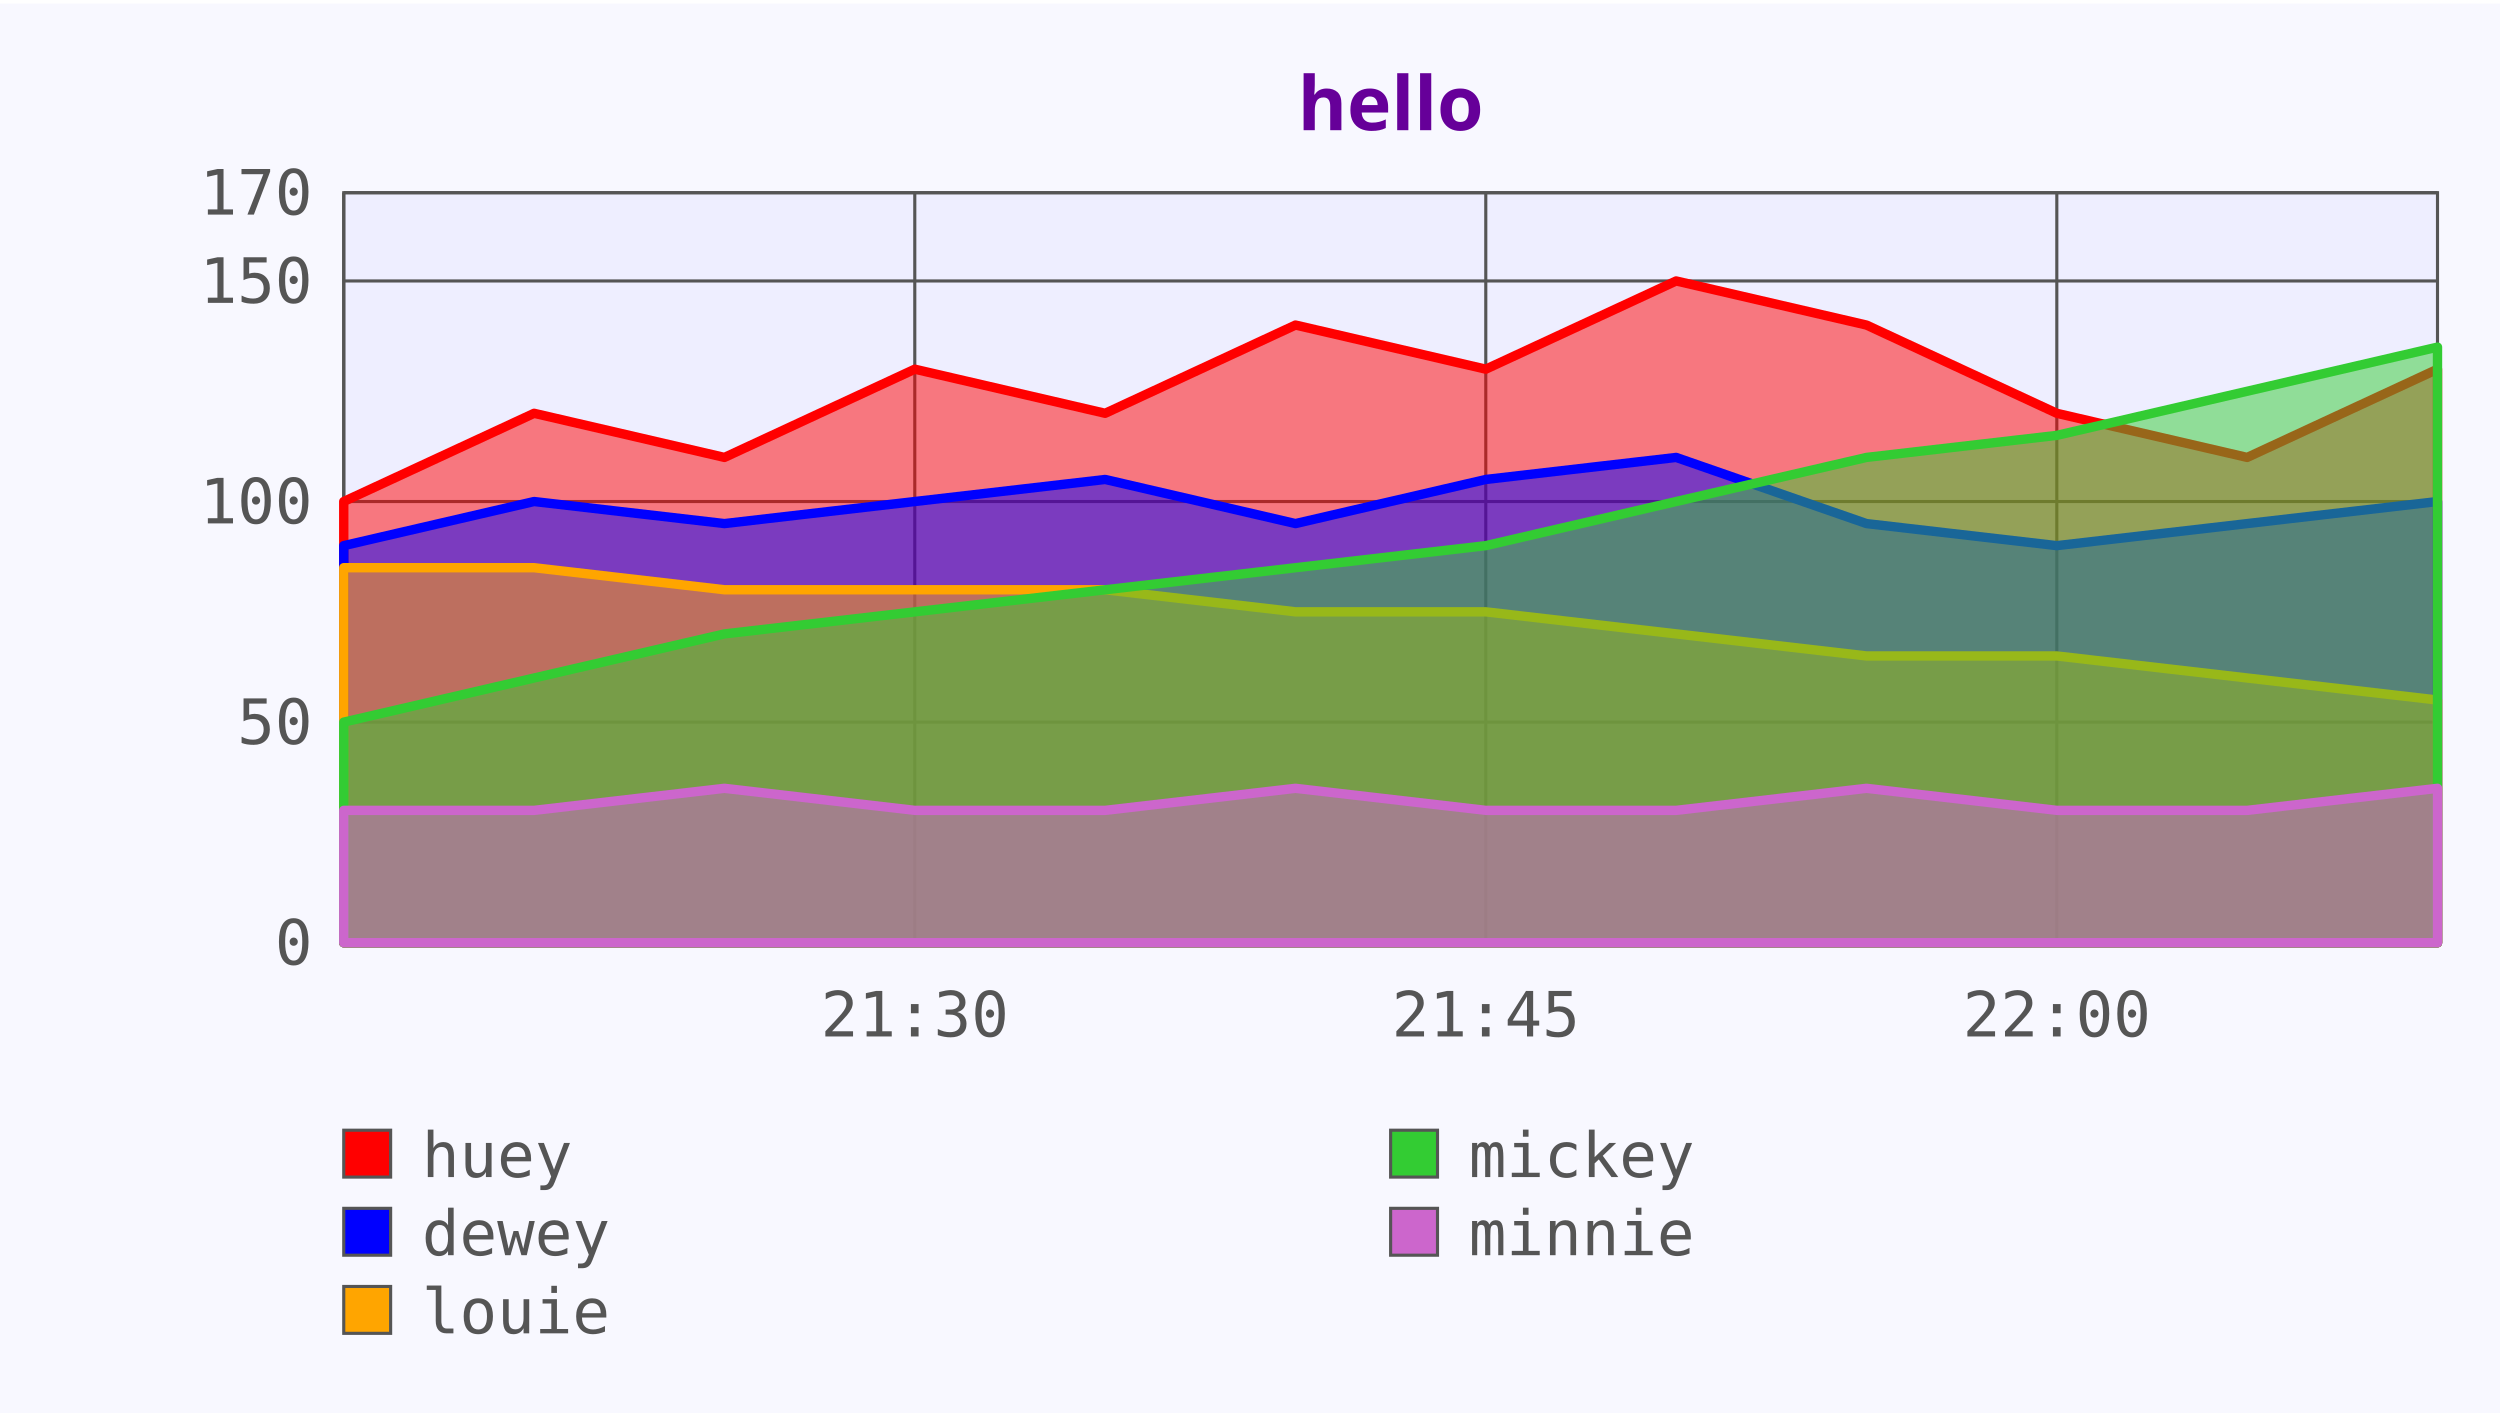
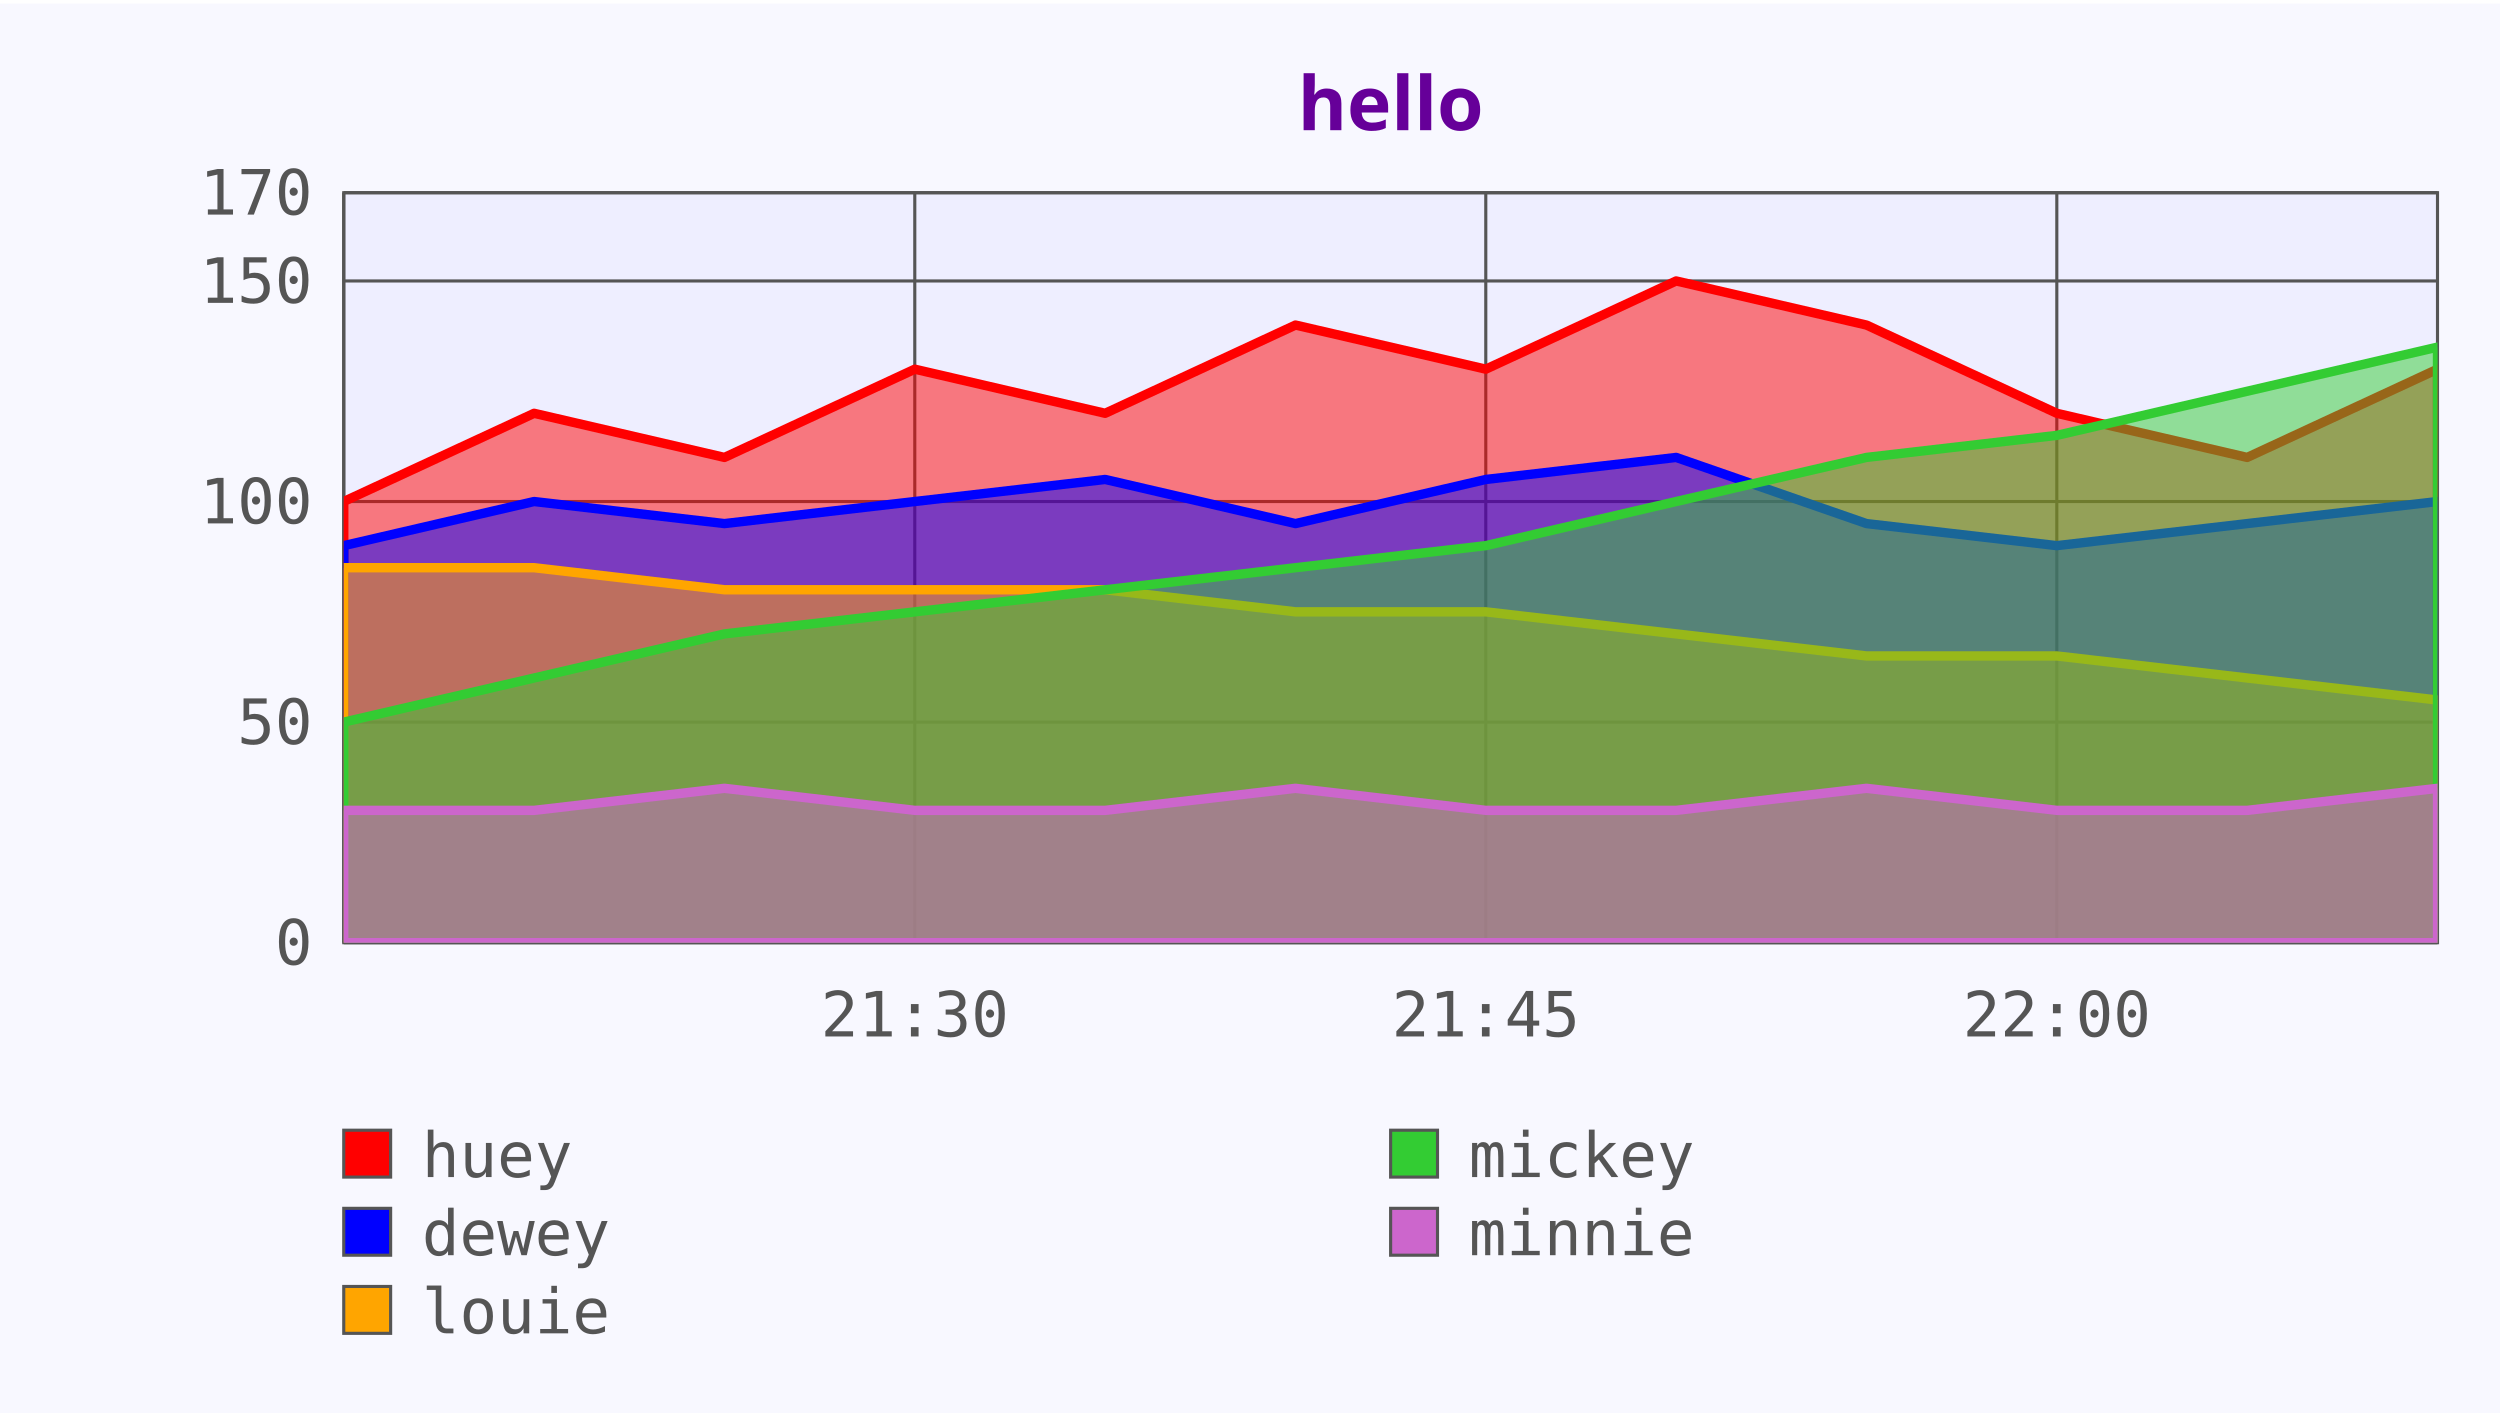
<svg xmlns="http://www.w3.org/2000/svg" width="120mm" height="68mm" viewBox="0 0 800 450" version="1.1">
+   <defs>
+     <clipPath id="clip-graph-box">
+       <rect x="110" y="60" width="670" height="240" />
+     </clipPath>
+     <clipPath id="clip0">
+       <rect x="135" y="355" width="290" height="25" />
+     </clipPath>
+     <clipPath id="clip1">
+       <rect x="135" y="380" width="290" height="25" />
+     </clipPath>
+     <clipPath id="clip2">
+       <rect x="135" y="405" width="290" height="25" />
+     </clipPath>
+     <clipPath id="clip3">
+       <rect x="470" y="355" width="290" height="25" />
+     </clipPath>
+     <clipPath id="clip4">
+       <rect x="470" y="380" width="290" height="25" />
+     </clipPath>
+   </defs>
  <rect x="0" y="0" width="800" height="450" stroke="#f8f8ff" fill="#f8f8ff" />
  <rect x="110" y="60" width="670" height="240" stroke="#555555" stroke-width="1" fill="#eeeeff" />
  <text x="445" y="40" font-family="sans-serif" font-size="24" font-weight="bold" fill="#660099" text-anchor="middle">hello</text>
  <text x="100" y="307" font-family="monospace" font-size="20" fill="#555555" text-anchor="end">0</text>
  <text x="100" y="67" font-family="monospace" font-size="20" fill="#555555" text-anchor="end">170</text>
  <text x="100" y="236.41" font-family="monospace" font-size="20" fill="#555555" text-anchor="end">50</text>
  <text x="100" y="165.82" font-family="monospace" font-size="20" fill="#555555" text-anchor="end">100</text>
  <text x="100" y="95.24" font-family="monospace" font-size="20" fill="#555555" text-anchor="end">150</text>
  <path d="M 110 300 L 780 300" stroke="#555555" stroke-width="1" fill="none" />
  <path d="M 110 60 L 780 60" stroke="#555555" stroke-width="1" fill="none" />
  <path d="M 110 229.41 L 780 229.41" stroke="#555555" stroke-width="1" fill="none" />
  <path d="M 110 158.82 L 780 158.82" stroke="#555555" stroke-width="1" fill="none" />
  <path d="M 110 88.24 L 780 88.24" stroke="#555555" stroke-width="1" fill="none" />
  <text x="292.73" y="330" font-family="monospace" font-size="20" fill="#555555" text-anchor="middle">21:30</text>
  <text x="475.45" y="330" font-family="monospace" font-size="20" fill="#555555" text-anchor="middle">21:45</text>
  <text x="658.18" y="330" font-family="monospace" font-size="20" fill="#555555" text-anchor="middle">22:00</text>
  <path d="M 110 60 L 110 300" stroke="#555555" stroke-width="1" fill="none" />
  <path d="M 292.73 60 L 292.73 300" stroke="#555555" stroke-width="1" fill="none" />
  <path d="M 475.45 60 L 475.45 300" stroke="#555555" stroke-width="1" fill="none" />
  <path d="M 658.18 60 L 658.18 300" stroke="#555555" stroke-width="1" fill="none" />
-   <path d="M 110 300 L 110 158.82 L 170.91 130.59 L 231.82 144.71 L 292.73 116.47 L 353.64 130.59 L 414.55 102.35 L 475.45 116.47 L 536.36 88.24 L 597.27 102.35 L 658.18 130.59 L 719.09 144.71 L 780 116.47 L 780 300 Z" stroke="red" stroke-width="3" stroke-linecap="round" stroke-linejoin="round" fill="red" fill-opacity="0.5" />
+   <path d="M 110 300 L 110 158.82 L 170.91 130.59 L 231.82 144.71 L 292.73 116.47 L 353.64 130.59 L 414.55 102.35 L 475.45 116.47 L 536.36 88.24 L 597.27 102.35 L 658.18 130.59 L 719.09 144.71 L 780 116.47 L 780 300 Z" stroke="red" stroke-width="3" stroke-linecap="round" stroke-linejoin="round" fill="red" fill-opacity="0.5" clip-path="url(#clip-graph-box)" />
  <rect x="110" y="360" width="15" height="15" stroke="#555555" stroke-width="1" fill="red" />
  <text x="135" y="375" font-family="monospace" font-size="20" fill="#555555" clip-path="url(#clip0)">huey</text>
-   <clipPath id="clip0">
-     <rect x="135" y="355" width="290" height="25" />
-   </clipPath>
-   <path d="M 110 300 L 110 172.94 L 170.91 158.82 L 231.82 165.88 L 292.73 158.82 L 353.64 151.76 L 414.55 165.88 L 475.45 151.76 L 536.36 144.71 L 597.27 165.88 L 658.18 172.94 L 719.09 165.88 L 780 158.82 L 780 300 Z" stroke="blue" stroke-width="3" stroke-linecap="round" stroke-linejoin="round" fill="blue" fill-opacity="0.5" />
+   <path d="M 110 300 L 110 172.94 L 170.91 158.82 L 231.82 165.88 L 292.73 158.82 L 353.64 151.76 L 414.55 165.88 L 475.45 151.76 L 536.36 144.71 L 597.27 165.88 L 658.18 172.94 L 719.09 165.88 L 780 158.82 L 780 300 Z" stroke="blue" stroke-width="3" stroke-linecap="round" stroke-linejoin="round" fill="blue" fill-opacity="0.5" clip-path="url(#clip-graph-box)" />
  <rect x="110" y="385" width="15" height="15" stroke="#555555" stroke-width="1" fill="blue" />
  <text x="135" y="400" font-family="monospace" font-size="20" fill="#555555" clip-path="url(#clip1)">dewey</text>
-   <clipPath id="clip1">
-     <rect x="135" y="380" width="290" height="25" />
-   </clipPath>
-   <path d="M 110 300 L 110 180 L 170.91 180 L 231.82 187.06 L 292.73 187.06 L 353.64 187.06 L 414.55 194.12 L 475.45 194.12 L 536.36 201.18 L 597.27 208.24 L 658.18 208.24 L 719.09 215.29 L 780 222.35 L 780 300 Z" stroke="orange" stroke-width="3" stroke-linecap="round" stroke-linejoin="round" fill="orange" fill-opacity="0.5" />
+   <path d="M 110 300 L 110 180 L 170.91 180 L 231.82 187.06 L 292.73 187.06 L 353.64 187.06 L 414.55 194.12 L 475.45 194.12 L 536.36 201.18 L 597.27 208.24 L 658.18 208.24 L 719.09 215.29 L 780 222.35 L 780 300 Z" stroke="orange" stroke-width="3" stroke-linecap="round" stroke-linejoin="round" fill="orange" fill-opacity="0.5" clip-path="url(#clip-graph-box)" />
  <rect x="110" y="410" width="15" height="15" stroke="#555555" stroke-width="1" fill="orange" />
  <text x="135" y="425" font-family="monospace" font-size="20" fill="#555555" clip-path="url(#clip2)">louie</text>
-   <clipPath id="clip2">
-     <rect x="135" y="405" width="290" height="25" />
-   </clipPath>
-   <path d="M 110 300 L 110 229.41 L 170.91 215.29 L 231.82 201.18 L 292.73 194.12 L 353.64 187.06 L 414.55 180 L 475.45 172.94 L 536.36 158.82 L 597.27 144.71 L 658.18 137.65 L 719.09 123.53 L 780 109.41 L 780 300 Z" stroke="#3c3" stroke-width="3" stroke-linecap="round" stroke-linejoin="round" fill="#3c3" fill-opacity="0.5" />
+   <path d="M 110 300 L 110 229.41 L 170.91 215.29 L 231.82 201.18 L 292.73 194.12 L 353.64 187.06 L 414.55 180 L 475.45 172.94 L 536.36 158.82 L 597.27 144.71 L 658.18 137.65 L 719.09 123.53 L 780 109.41 L 780 300 Z" stroke="#3c3" stroke-width="3" stroke-linecap="round" stroke-linejoin="round" fill="#3c3" fill-opacity="0.5" clip-path="url(#clip-graph-box)" />
  <rect x="445" y="360" width="15" height="15" stroke="#555555" stroke-width="1" fill="#3c3" />
  <text x="470" y="375" font-family="monospace" font-size="20" fill="#555555" clip-path="url(#clip3)">mickey</text>
-   <clipPath id="clip3">
-     <rect x="470" y="355" width="290" height="25" />
-   </clipPath>
-   <path d="M 110 300 L 110 257.65 L 170.91 257.65 L 231.82 250.59 L 292.73 257.65 L 353.64 257.65 L 414.55 250.59 L 475.45 257.65 L 536.36 257.65 L 597.27 250.59 L 658.18 257.65 L 719.09 257.65 L 780 250.59 L 780 300 Z" stroke="#c6c" stroke-width="3" stroke-linecap="round" stroke-linejoin="round" fill="#c6c" fill-opacity="0.5" />
+   <path d="M 110 300 L 110 257.65 L 170.91 257.65 L 231.82 250.59 L 292.73 257.65 L 353.64 257.65 L 414.55 250.59 L 475.45 257.65 L 536.36 257.65 L 597.27 250.59 L 658.18 257.65 L 719.09 257.65 L 780 250.59 L 780 300 Z" stroke="#c6c" stroke-width="3" stroke-linecap="round" stroke-linejoin="round" fill="#c6c" fill-opacity="0.5" clip-path="url(#clip-graph-box)" />
  <rect x="445" y="385" width="15" height="15" stroke="#555555" stroke-width="1" fill="#c6c" />
  <text x="470" y="400" font-family="monospace" font-size="20" fill="#555555" clip-path="url(#clip4)">minnie</text>
-   <clipPath id="clip4">
-     <rect x="470" y="380" width="290" height="25" />
-   </clipPath>
</svg>
